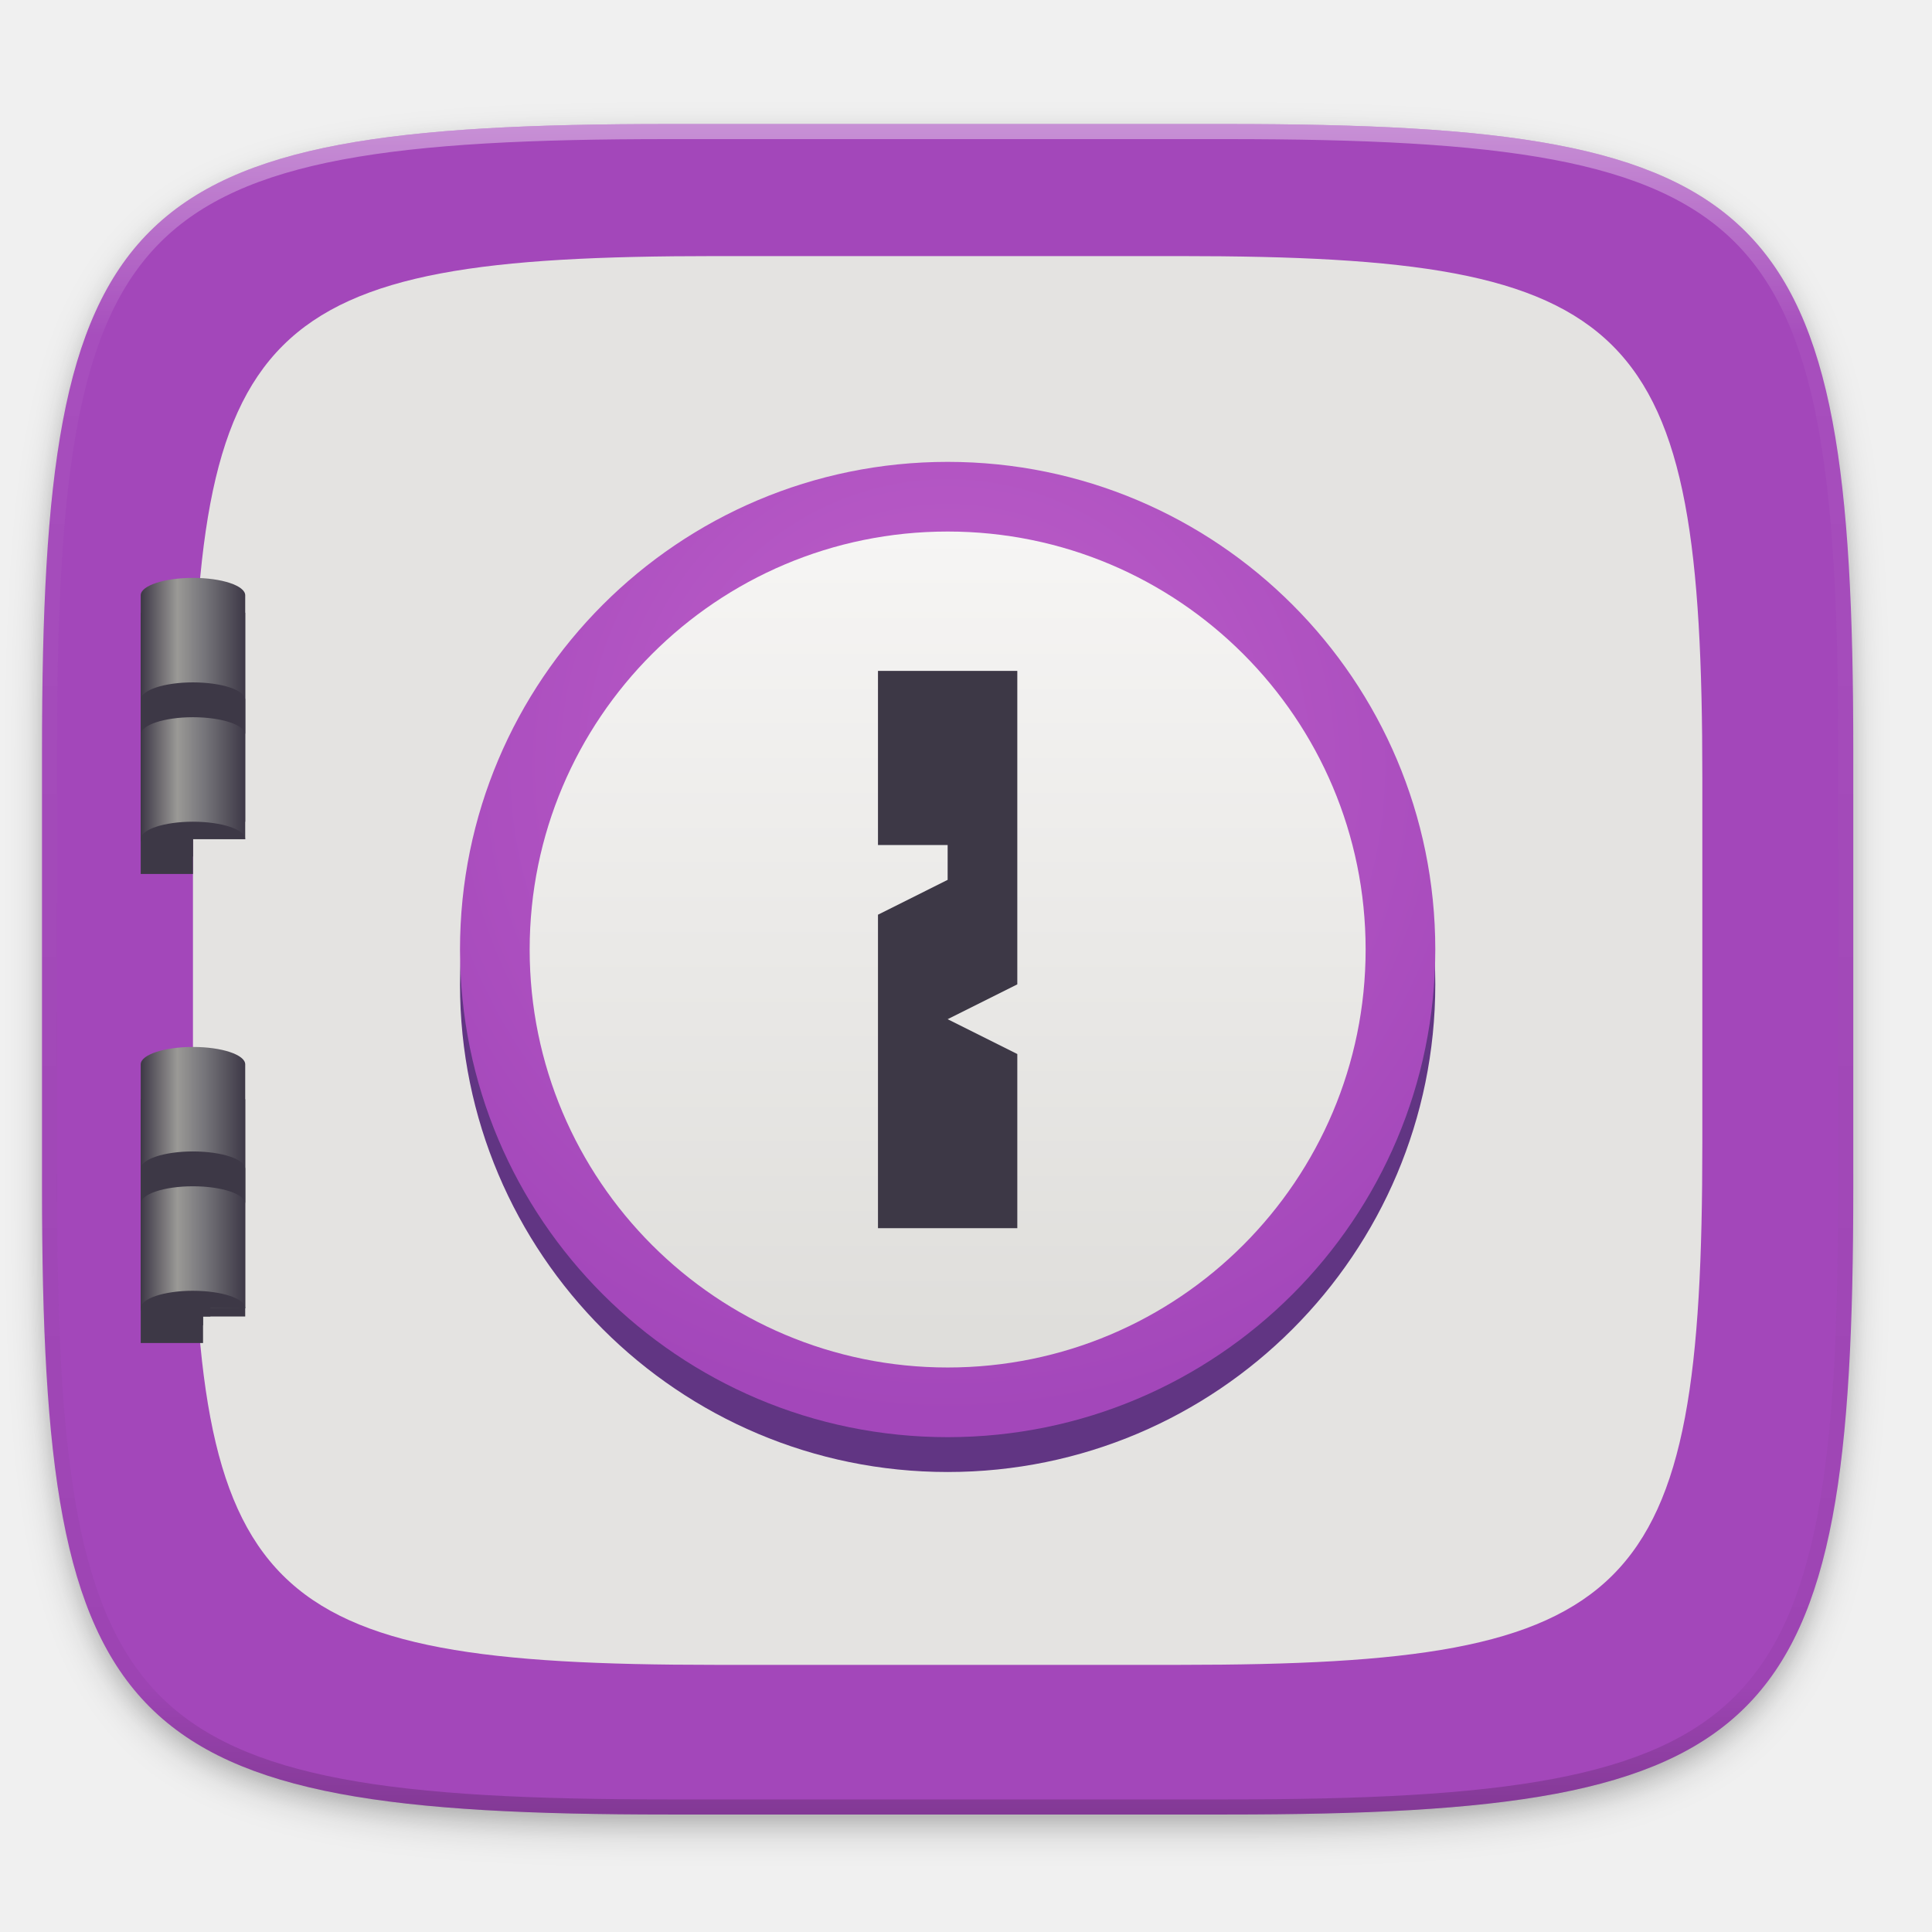
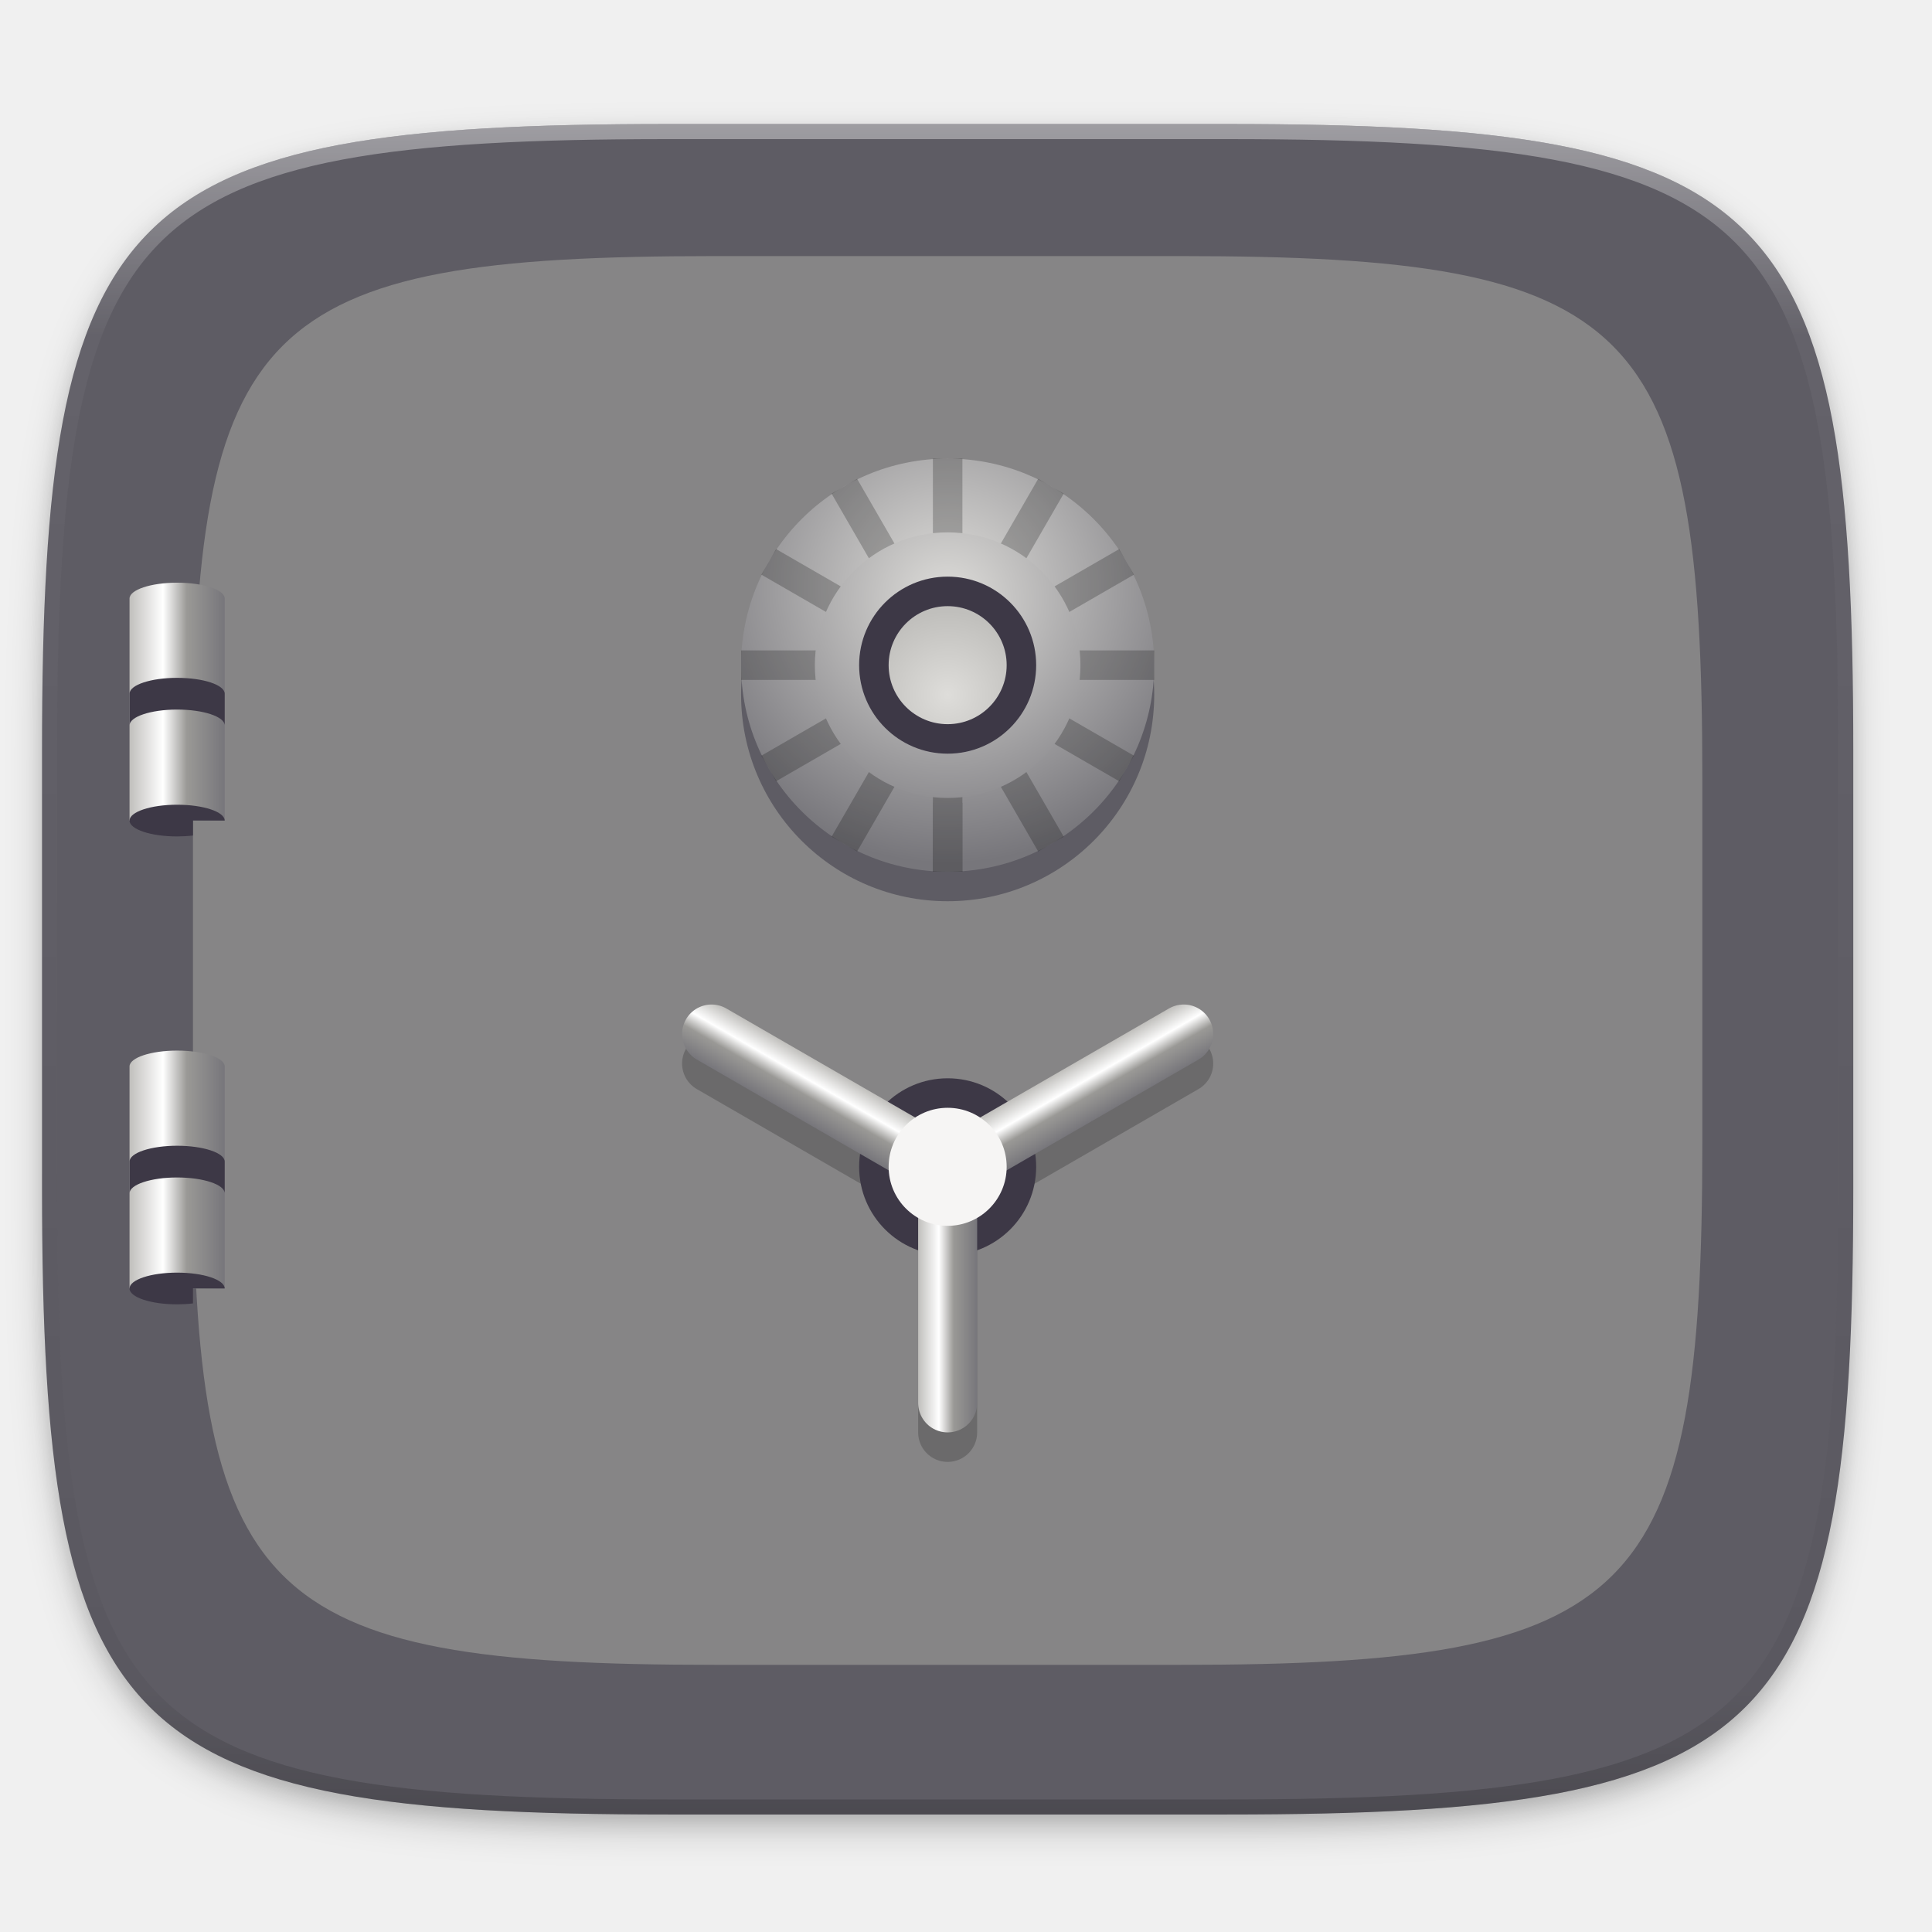
<svg xmlns="http://www.w3.org/2000/svg" xmlns:xlink="http://www.w3.org/1999/xlink" width="256" height="256" id="svg11300" version="1.0" style="display:inline;enable-background:new">
  <defs id="defs3">
    <clipPath clipPathUnits="userSpaceOnUse" id="clipPath9430">
      <path id="path9432" d="m 166.062,-196 h 179.875 C 491.235,-196 512,-175.287 512,-30.125 v 148.25 C 512,263.286 491.235,284 345.938,284 H 166.062 C 20.765,284 0,263.286 0,118.125 V -30.125 C 0,-175.287 20.765,-196 166.062,-196 Z" style="color:#000000;display:inline;overflow:visible;visibility:visible;fill:#ffffff;fill-opacity:1;fill-rule:nonzero;stroke:none;stroke-width:1;marker:none;enable-background:new" />
    </clipPath>
    <clipPath clipPathUnits="userSpaceOnUse" id="clipPath1082">
      <path id="path1084" d="M 361.938,-212 C 507.235,-212 528,-191.287 528,-46.125 V 70.125 C 528,215.286 507.235,236 361.938,236 H 214.062 C 68.765,236 48,215.286 48,70.125 V -46.125 C 48,-191.287 68.765,-212 214.062,-212 Z" style="display:inline;opacity:1;fill:#8c59d9;fill-opacity:1;stroke:none;stroke-width:2;stroke-linecap:round;stroke-linejoin:round;stroke-miterlimit:4;stroke-dasharray:none;stroke-dashoffset:0;stroke-opacity:1;enable-background:new" />
    </clipPath>
    <filter style="color-interpolation-filters:sRGB" id="filter925" x="-0.023" width="1.046" y="-0.025" height="1.05">
      <feGaussianBlur stdDeviation="2.32" id="feGaussianBlur927" />
    </filter>
    <filter style="color-interpolation-filters:sRGB" id="filter931" x="-0.012" width="1.023" y="-0.012" height="1.025">
      <feGaussianBlur stdDeviation="1.16" id="feGaussianBlur933" />
    </filter>
    <linearGradient xlink:href="#linearGradient1013" id="linearGradient1108" x1="296" y1="-212" x2="296" y2="236" gradientUnits="userSpaceOnUse" />
    <linearGradient id="linearGradient1013">
      <stop id="stop1005" offset="0" style="stop-color:#ffffff;stop-opacity:1;" />
      <stop style="stop-color:#ffffff;stop-opacity:0.098" offset="0.125" id="stop1007" />
      <stop style="stop-color:#000000;stop-opacity:0.098" offset="0.925" id="stop1009" />
      <stop id="stop1011" offset="1" style="stop-color:#000000;stop-opacity:0.498" />
    </linearGradient>
    <clipPath clipPathUnits="userSpaceOnUse" id="clipPath1082-3">
      <path id="path1084-6" d="M 361.938,-212 C 507.235,-212 528,-191.287 528,-46.125 V 70.125 C 528,215.286 507.235,236 361.938,236 H 214.062 C 68.765,236 48,215.286 48,70.125 V -46.125 C 48,-191.287 68.765,-212 214.062,-212 Z" style="display:inline;opacity:1;fill:#8c59d9;fill-opacity:1;stroke:none;stroke-width:2;stroke-linecap:round;stroke-linejoin:round;stroke-miterlimit:4;stroke-dasharray:none;stroke-dashoffset:0;stroke-opacity:1;enable-background:new" />
    </clipPath>
    <linearGradient gradientTransform="matrix(0.25,0,0,0.25,149,231)" y2="204" x2="464" y1="204" x1="48" gradientUnits="userSpaceOnUse" id="linearGradient992-3" xlink:href="#linearGradient1206" />
    <linearGradient id="linearGradient1206">
      <stop id="stop1194" offset="0" style="stop-color:#613583;stop-opacity:1" />
      <stop style="stop-color:#c061cb;stop-opacity:1" offset="0.038" id="stop1332" />
      <stop id="stop1334" offset="0.077" style="stop-color:#613583;stop-opacity:1" />
      <stop style="stop-color:#613583;stop-opacity:1" offset="0.923" id="stop1200" />
      <stop id="stop1202" offset="0.962" style="stop-color:#c061cb;stop-opacity:1" />
      <stop id="stop1338" offset="1" style="stop-color:#613583;stop-opacity:1" />
    </linearGradient>
    <linearGradient gradientTransform="matrix(1.023256,0,0,1.142857,-287.7391,-24.96381)" y2="260" x2="108" y1="209.311" x1="51.952" gradientUnits="userSpaceOnUse" id="linearGradient1336-5" xlink:href="#linearGradient1192" />
    <linearGradient id="linearGradient1192">
      <stop id="stop1188" offset="0" style="stop-color:#f6f5f4;stop-opacity:1" />
      <stop id="stop1190" offset="1" style="stop-color:#deddda;stop-opacity:1" />
    </linearGradient>
    <radialGradient xlink:href="#linearGradient1071" id="radialGradient1528-7" gradientUnits="userSpaceOnUse" gradientTransform="matrix(1.555555,0,0,1.555555,116.7682,228.0907)" cx="-223" cy="64" fx="-223" fy="64" r="24" />
    <linearGradient id="linearGradient1071">
      <stop id="stop1067" offset="0" style="stop-color:#c061cb;stop-opacity:1" />
      <stop id="stop1069" offset="1" style="stop-color:#a347ba;stop-opacity:1" />
    </linearGradient>
    <linearGradient y2="199.856" x2="68" y1="199.856" x1="60" gradientTransform="matrix(0.75,0,0,0.7,236.3128,112.1924)" gradientUnits="userSpaceOnUse" id="linearGradient3085-6" xlink:href="#linearGradient1105" />
    <linearGradient id="linearGradient1105">
      <stop id="stop1304" offset="0" style="stop-color:#3d3846;stop-opacity:1" />
      <stop id="stop1306" offset="0.351" style="stop-color:#9a9996;stop-opacity:1" />
      <stop style="stop-color:#77767b;stop-opacity:1" offset="0.602" id="stop1101" />
      <stop id="stop1103" offset="1" style="stop-color:#3d3846;stop-opacity:1" />
    </linearGradient>
    <linearGradient y2="199.856" x2="68" y1="199.856" x1="60" gradientTransform="matrix(0.75,0,0,0.7,236.3128,85.25908)" gradientUnits="userSpaceOnUse" id="linearGradient1187-3" xlink:href="#linearGradient1105" />
    <linearGradient gradientTransform="translate(-10.62051,263.6461)" gradientUnits="userSpaceOnUse" y2="64" x2="-206" y1="64" x1="-254" id="linearGradient1207" xlink:href="#linearGradient1205" />
    <linearGradient id="linearGradient1205">
      <stop id="stop1201" offset="0" style="stop-color:#deddda;stop-opacity:1" />
      <stop id="stop1203" offset="1" style="stop-color:#f6f5f4;stop-opacity:1" />
    </linearGradient>
-     <linearGradient xlink:href="#linearGradient1105" id="linearGradient1759" gradientUnits="userSpaceOnUse" gradientTransform="matrix(0.75,0,0,0.7,236.3128,85.25908)" x1="60" y1="199.856" x2="68" y2="199.856" />
+     <linearGradient y2="204" x2="464" y1="204" x1="48" gradientTransform="matrix(0.2115384,0,0,0.25,9.846169,229)" gradientUnits="userSpaceOnUse" id="linearGradient1094" xlink:href="#linearGradient1319" />
+     <linearGradient id="linearGradient1319">
+       <stop id="stop1307" offset="0" style="stop-color:#3d3846;stop-opacity:1" />
+       <stop style="stop-color:#5e5c64;stop-opacity:1" offset="0.045" id="stop1309" />
+       <stop id="stop1311" offset="0.091" style="stop-color:#3d3846;stop-opacity:1" />
+       <stop style="stop-color:#3d3846;stop-opacity:1" offset="0.909" id="stop1313" />
+       <stop id="stop1315" offset="0.955" style="stop-color:#5e5c64;stop-opacity:1" />
+       <stop id="stop1317" offset="1" style="stop-color:#3d3846;stop-opacity:1" />
+     </linearGradient>
+     <linearGradient y2="289.047" x2="102.222" y1="199.512" x1="83.111" gradientTransform="matrix(0.8372095,0,0,1.228571,-117.5814,-49.11426)" gradientUnits="userSpaceOnUse" id="linearGradient1096" xlink:href="#linearGradient1639" />
+     <linearGradient id="linearGradient1639">
+       <stop id="stop1635" offset="0" style="stop-color:#9a9996;stop-opacity:1" />
+       <stop id="stop1637" offset="1" style="stop-color:#77767b;stop-opacity:1" />
+     </linearGradient>
+     <radialGradient r="24" fy="64" fx="-223" cy="64" cx="-223" gradientTransform="matrix(1.520605,0,0,1.520605,186.9595,-16.10396)" gradientUnits="userSpaceOnUse" id="radialGradient1098" xlink:href="#linearGradient1797" />
+     <linearGradient id="linearGradient1797">
+       <stop id="stop1793" offset="0" style="stop-color:#deddda;stop-opacity:1" />
+       <stop id="stop1795" offset="1" style="stop-color:#77767b;stop-opacity:1" />
+     </linearGradient>
+     <radialGradient r="24" fy="64" fx="-223" cy="64" cx="-223" gradientTransform="matrix(1.466297,0,0,1.466297,173.3827,-12.6283)" gradientUnits="userSpaceOnUse" id="radialGradient1102" xlink:href="#linearGradient1797" />
+     <linearGradient y2="199.856" x2="68" y1="199.856" x1="60" gradientTransform="matrix(0.75,0,0,0.7,-28.99999,113)" gradientUnits="userSpaceOnUse" id="linearGradient1100" xlink:href="#linearGradient3550" />
+     <linearGradient id="linearGradient3550">
+       <stop style="stop-color:#c0bfbc;stop-opacity:1" offset="0" id="stop3542" />
+       <stop style="stop-color:#ffffff;stop-opacity:1" offset="0.351" id="stop3544" />
+       <stop id="stop3546" offset="0.602" style="stop-color:#9a9996;stop-opacity:1" />
+       <stop style="stop-color:#77767b;stop-opacity:1" offset="1" id="stop3548" />
+     </linearGradient>
+     <linearGradient y2="199.856" x2="68" y1="199.856" x1="60" gradientTransform="matrix(0.75,0,0,0.7,-28.99999,80.00003)" gradientUnits="userSpaceOnUse" id="linearGradient1111" xlink:href="#linearGradient3550" />
+     <radialGradient r="12" fy="-64" fx="-236" cy="-64" cx="-236" gradientTransform="matrix(0.9232244,0,0,0.9232244,51.57141,-22.12838)" gradientUnits="userSpaceOnUse" id="radialGradient1476" xlink:href="#linearGradient3051" />
+     <linearGradient id="linearGradient3051">
+       <stop id="stop3047" offset="0" style="stop-color:#deddda;stop-opacity:1" />
+       <stop id="stop3049" offset="1" style="stop-color:#c0bfbc;stop-opacity:1" />
+     </linearGradient>
+     <linearGradient y2="252.218" x2="50.981" y1="248.218" x1="50.981" gradientTransform="rotate(30,58.42331,283.8314)" gradientUnits="userSpaceOnUse" id="linearGradient1028" xlink:href="#linearGradient3550" />
+     <linearGradient y2="252.218" x2="50.981" y1="248.218" x1="50.981" gradientTransform="matrix(-0.8660254,0.5,0.5,0.8660254,-21.74292,8.814535)" gradientUnits="userSpaceOnUse" id="linearGradient1017" xlink:href="#linearGradient3550" />
+     <linearGradient y2="252.218" x2="50.981" y1="248.218" x1="50.981" gradientTransform="matrix(0,1,1,0,-186.2179,202.0192)" gradientUnits="userSpaceOnUse" id="linearGradient1030" xlink:href="#linearGradient3550" />
+     <linearGradient y2="199.856" x2="68" y1="199.856" x1="60" gradientTransform="matrix(0.75,0,0,0.7,-28.99999,80.00003)" gradientUnits="userSpaceOnUse" id="linearGradient1111-3" xlink:href="#linearGradient3550" />
+     <linearGradient xlink:href="#linearGradient3550" id="linearGradient1990" gradientUnits="userSpaceOnUse" gradientTransform="matrix(0.75,0,0,0.7,-28.99999,80.00003)" x1="60" y1="199.856" x2="68" y2="199.856" />
+     <linearGradient y2="252.218" x2="50.981" y1="248.218" x1="50.981" gradientTransform="rotate(30,58.42331,283.8314)" gradientUnits="userSpaceOnUse" id="linearGradient1028-8" xlink:href="#linearGradient3550" />
+     <linearGradient y2="252.218" x2="50.981" y1="248.218" x1="50.981" gradientTransform="matrix(-0.8660254,0.5,0.5,0.8660254,-21.74292,8.814535)" gradientUnits="userSpaceOnUse" id="linearGradient1017-2" xlink:href="#linearGradient3550" />
+     <linearGradient y2="252.218" x2="50.981" y1="248.218" x1="50.981" gradientTransform="matrix(0,1,1,0,-186.2179,202.0192)" gradientUnits="userSpaceOnUse" id="linearGradient1030-3" xlink:href="#linearGradient3550" />
+     <radialGradient r="12" fy="-64" fx="-236" cy="-64" cx="-236" gradientTransform="matrix(0.9232244,0,0,0.9232244,81.55977,-68.14718)" gradientUnits="userSpaceOnUse" id="radialGradient1476-7" xlink:href="#linearGradient3051" />
+     <radialGradient r="24" fy="64" fx="-223" cy="64" cx="-223" gradientTransform="matrix(1.466297,0,0,1.466297,203.3711,33.39051)" gradientUnits="userSpaceOnUse" id="radialGradient1102-2" xlink:href="#linearGradient1797" />
+     <radialGradient r="24" fy="64" fx="-223" cy="64" cx="-223" gradientTransform="matrix(1.520605,0,0,1.520605,216.9479,29.91484)" gradientUnits="userSpaceOnUse" id="radialGradient1098-9" xlink:href="#linearGradient1797" />
  </defs>
  <g style="display:inline" id="layer1" transform="translate(0,-44)">
    <g style="display:inline" id="layer7" />
    <g id="layer8" style="display:inline">
      <g id="layer5" />
      <g id="layer3" style="display:inline" />
      <g id="layer12" />
      <g id="layer4" style="display:inline" />
      <g id="layer2" style="display:inline" />
    </g>
    <g id="layer9" style="display:inline">
      <g id="layer6" style="display:inline">
        <path id="path923" d="m 162.537,62.432 c 72.649,0 83.031,10.357 83.031,82.937 v 58.125 c 0,72.581 -10.383,82.938 -83.031,82.938 h -73.938 c -72.649,0 -83.031,-10.357 -83.031,-82.938 v -58.125 c 0,-72.581 10.383,-82.937 83.031,-82.937 z" style="display:inline;opacity:0.2;fill:#000000;fill-opacity:1;stroke:none;stroke-width:2;stroke-linecap:round;stroke-linejoin:round;stroke-miterlimit:4;stroke-dasharray:none;stroke-dashoffset:0;stroke-opacity:1;filter:url(#filter925);enable-background:new" />
        <path style="display:inline;opacity:0.1;fill:#000000;fill-opacity:1;stroke:none;stroke-width:2;stroke-linecap:round;stroke-linejoin:round;stroke-miterlimit:4;stroke-dasharray:none;stroke-dashoffset:0;stroke-opacity:1;filter:url(#filter931);enable-background:new" d="m 162.537,61.432 c 72.649,0 83.031,10.357 83.031,82.937 v 58.125 c 0,72.581 -10.383,82.938 -83.031,82.938 h -73.938 c -72.649,0 -83.031,-10.357 -83.031,-82.938 v -58.125 c 0,-72.581 10.383,-82.937 83.031,-82.937 z" id="path929" />
      </g>
      <g id="layer10" style="display:inline">
-         <path style="display:inline;opacity:1;fill:#a347ba;fill-opacity:1;stroke:none;stroke-width:2;stroke-linecap:round;stroke-linejoin:round;stroke-miterlimit:4;stroke-dasharray:none;stroke-dashoffset:0;stroke-opacity:1;enable-background:new" d="m 162.537,60.432 c 72.649,0 83.031,10.357 83.031,82.937 v 58.125 c 0,72.581 -10.383,82.938 -83.031,82.938 h -73.938 c -72.649,0 -83.031,-10.357 -83.031,-82.938 v -58.125 c 0,-72.581 10.383,-82.937 83.031,-82.937 z" id="rect877" />
-         <path id="path1745" d="m 156.375,77.933 c 60.541,0 69.193,8.631 69.193,69.115 v 48.438 c 0,60.484 -8.652,69.115 -69.193,69.115 H 94.761 c -60.541,0 -69.193,-8.631 -69.193,-69.115 v -48.438 c 0,-60.484 8.652,-69.115 69.193,-69.115 z" style="display:inline;opacity:1;fill:#e4e3e1;fill-opacity:1;stroke:none;stroke-width:1.667;stroke-linecap:round;stroke-linejoin:round;stroke-miterlimit:4;stroke-dasharray:none;stroke-dashoffset:0;stroke-opacity:1;enable-background:new" />
+         <path style="display:inline;opacity:1;fill:#5e5c64;fill-opacity:1;stroke:none;stroke-width:2;stroke-linecap:round;stroke-linejoin:round;stroke-miterlimit:4;stroke-dasharray:none;stroke-dashoffset:0;stroke-opacity:1;enable-background:new" d="m 162.537,60.432 c 72.649,0 83.031,10.357 83.031,82.937 v 58.125 c 0,72.581 -10.383,82.938 -83.031,82.938 h -73.938 c -72.649,0 -83.031,-10.357 -83.031,-82.938 v -58.125 c 0,-72.581 10.383,-82.937 83.031,-82.937 z" id="rect877" />
+         <path id="path1745" d="m 156.375,77.933 c 60.541,0 69.193,8.631 69.193,69.115 v 48.438 c 0,60.484 -8.652,69.115 -69.193,69.115 H 94.761 c -60.541,0 -69.193,-8.631 -69.193,-69.115 v -48.438 c 0,-60.484 8.652,-69.115 69.193,-69.115 z" style="display:inline;opacity:1;fill:#868586;fill-opacity:1;stroke:none;stroke-width:1.667;stroke-linecap:round;stroke-linejoin:round;stroke-miterlimit:4;stroke-dasharray:none;stroke-dashoffset:0;stroke-opacity:1;enable-background:new" />
+         <g id="g2175" transform="translate(-1.665524,-0.2740291)">
+           <g id="g1125" style="display:inline;opacity:0.2;enable-background:new" transform="matrix(1.955063,0,0,1.955063,2.109482,-284.0175)">
+             <path style="fill:none;stroke:#000000;stroke-width:4;stroke-linecap:round;stroke-linejoin:miter;stroke-miterlimit:4;stroke-dasharray:none;stroke-opacity:1" d="M 63.588,249 48,240" id="path1111" />
+             <path id="path1113" d="M 64.412,249 80,240" style="fill:none;stroke:#000000;stroke-width:4;stroke-linecap:round;stroke-linejoin:miter;stroke-miterlimit:4;stroke-dasharray:none;stroke-opacity:1" />
+             <path id="path1115" d="M 64,265 V 248" style="fill:none;stroke:#000000;stroke-width:4;stroke-linecap:round;stroke-linejoin:miter;stroke-miterlimit:4;stroke-dasharray:none;stroke-opacity:1" />
+           </g>
+           <circle r="11.73" cy="-127.234" cx="-198.883" id="circle1627" style="display:inline;opacity:1;vector-effect:none;fill:#3d3846;fill-opacity:1;stroke:none;stroke-width:15.641;stroke-linecap:round;stroke-linejoin:round;stroke-miterlimit:4;stroke-dasharray:none;stroke-dashoffset:0;stroke-opacity:1;enable-background:new" transform="matrix(0,-1,-1,0,0,0)" />
+           <circle style="display:inline;opacity:1;vector-effect:none;fill:#5e5c64;fill-opacity:1;stroke:none;stroke-width:15.641;stroke-linecap:round;stroke-linejoin:round;stroke-miterlimit:4;stroke-dasharray:none;stroke-dashoffset:0;stroke-opacity:1;enable-background:new" id="circle1137" cx="-136.321" cy="127.234" r="27.371" transform="rotate(-90)" />
+           <circle transform="rotate(-90)" r="27.371" cy="127.234" cx="-132.411" id="circle1040" style="display:inline;opacity:1;vector-effect:none;fill:url(#radialGradient1098-9);fill-opacity:1;stroke:none;stroke-width:15.641;stroke-linecap:round;stroke-linejoin:round;stroke-miterlimit:4;stroke-dasharray:none;stroke-dashoffset:0;stroke-opacity:1;enable-background:new" />
+           <g transform="matrix(1.368541,0,0,1.368541,39.64692,-185.0904)" style="display:inline;opacity:0.222;stroke-width:1.587;enable-background:new" id="g1072">
+             <path id="path1044" d="M 64,245.333 V 252" style="fill:none;stroke:#000000;stroke-width:2.857;stroke-linecap:butt;stroke-linejoin:miter;stroke-miterlimit:4;stroke-dasharray:none;stroke-opacity:1" />
+             <path style="fill:none;stroke:#000000;stroke-width:2.857;stroke-linecap:butt;stroke-linejoin:miter;stroke-miterlimit:4;stroke-dasharray:none;stroke-opacity:1" d="M 64,212 V 252" id="path1048" />
+             <path id="path1464" d="m 54,214.679 20,34.641" style="fill:none;stroke:#000000;stroke-width:2.857;stroke-linecap:butt;stroke-linejoin:miter;stroke-miterlimit:4;stroke-dasharray:none;stroke-opacity:1" />
+             <path style="fill:none;stroke:#000000;stroke-width:2.857;stroke-linecap:butt;stroke-linejoin:miter;stroke-miterlimit:4;stroke-dasharray:none;stroke-opacity:1" d="m 46.679,222 34.641,20" id="path1466" />
+             <path id="path1468" d="M 44,232 H 84" style="fill:none;stroke:#000000;stroke-width:2.857;stroke-linecap:butt;stroke-linejoin:miter;stroke-miterlimit:4;stroke-dasharray:none;stroke-opacity:1" />
+             <path id="path1470" d="M 46.679,242 81.321,222" style="fill:none;stroke:#000000;stroke-width:2.857;stroke-linecap:butt;stroke-linejoin:miter;stroke-miterlimit:4;stroke-dasharray:none;stroke-opacity:1" />
+             <path style="fill:none;stroke:#000000;stroke-width:2.857;stroke-linecap:butt;stroke-linejoin:miter;stroke-miterlimit:4;stroke-dasharray:none;stroke-opacity:1" d="M 54,249.321 74,214.679" id="path1472" />
+           </g>
+           <circle style="display:inline;opacity:1;vector-effect:none;fill:url(#radialGradient1102-2);fill-opacity:1;stroke:none;stroke-width:15.641;stroke-linecap:round;stroke-linejoin:round;stroke-miterlimit:4;stroke-dasharray:none;stroke-dashoffset:0;stroke-opacity:1;enable-background:new" id="circle1076" cx="-132.411" cy="127.234" r="17.596" transform="rotate(-90)" />
+           <circle transform="matrix(0,-1,-1,0,0,0)" style="display:inline;opacity:1;vector-effect:none;fill:#3d3846;fill-opacity:1;stroke:none;stroke-width:15.641;stroke-linecap:round;stroke-linejoin:round;stroke-miterlimit:4;stroke-dasharray:none;stroke-dashoffset:0;stroke-opacity:1;enable-background:new" id="circle1080" cx="-132.411" cy="-127.234" r="11.73" />
+           <circle r="7.82" cy="-127.234" cx="-132.411" id="circle1474" style="display:inline;opacity:1;vector-effect:none;fill:url(#radialGradient1476-7);fill-opacity:1;stroke:none;stroke-width:15.641;stroke-linecap:round;stroke-linejoin:round;stroke-miterlimit:4;stroke-dasharray:none;stroke-dashoffset:0;stroke-opacity:1;enable-background:new" transform="matrix(0,-1,-1,0,0,0)" />
+           <g transform="matrix(1.955063,0,0,1.955063,2.109482,-285.9725)" id="g1085" style="display:inline;enable-background:new">
+             <path style="fill:none;stroke:url(#linearGradient1028-8);stroke-width:4;stroke-linecap:round;stroke-linejoin:miter;stroke-opacity:1" d="M 63.588,248 48,239" id="path1021" />
+             <path id="path1011" d="M 64.412,248 80,239" style="fill:none;stroke:url(#linearGradient1017-2);stroke-width:4;stroke-linecap:round;stroke-linejoin:miter;stroke-opacity:1" />
+             <path id="path1496" d="M 64,264 V 247" style="fill:none;stroke:url(#linearGradient1030-3);stroke-width:4;stroke-linecap:round;stroke-linejoin:miter;stroke-opacity:1" />
+           </g>
+           <circle transform="matrix(0,-1,-1,0,0,0)" style="display:inline;opacity:1;vector-effect:none;fill:#f6f5f4;fill-opacity:1;stroke:none;stroke-width:15.641;stroke-linecap:round;stroke-linejoin:round;stroke-miterlimit:4;stroke-dasharray:none;stroke-dashoffset:0;stroke-opacity:1;enable-background:new" id="circle1048" cx="-198.883" cy="-127.234" r="7.82" />
+         </g>
      </g>
      <g id="layer13" style="display:inline" />
      <g id="layer11" style="display:inline">
        <path id="path1068" d="M 361.938,-212 C 507.235,-212 528,-191.287 528,-46.125 V 70.125 C 528,215.286 507.235,236 361.938,236 H 214.062 C 68.765,236 48,215.286 48,70.125 V -46.125 C 48,-191.287 68.765,-212 214.062,-212 Z" style="display:inline;opacity:0.4;fill:none;fill-opacity:1;stroke:url(#linearGradient1108);stroke-width:8;stroke-linecap:round;stroke-linejoin:round;stroke-miterlimit:4;stroke-dasharray:none;stroke-dashoffset:0;stroke-opacity:1;enable-background:new" clip-path="url(#clipPath1082-3)" transform="matrix(0.5,0,0,0.5,-18.432,166.432)" />
      </g>
    </g>
  </g>
  <g transform="matrix(2.307692,0,0,2.307692,-286.6923,-415.6153)" style="display:inline;enable-background:new" id="layer1-3">
    <g style="display:inline" id="layer9-6">
      <g transform="translate(-149,-6.000015)" id="g1045">
        <g transform="translate(149,6.000031)" style="display:inline;enable-background:new" id="g3683-2" />
-         <circle transform="rotate(-90)" r="28" cy="327.646" cx="-242.621" id="circle1197" style="display:inline;opacity:1;vector-effect:none;fill:#613583;fill-opacity:1;stroke:none;stroke-width:9.333;stroke-linecap:round;stroke-linejoin:round;stroke-miterlimit:4;stroke-dasharray:none;stroke-dashoffset:0;stroke-opacity:1;enable-background:new" />
-         <circle style="display:inline;opacity:1;vector-effect:none;fill:url(#radialGradient1528-7);fill-opacity:1;stroke:none;stroke-width:9.333;stroke-linecap:round;stroke-linejoin:round;stroke-miterlimit:4;stroke-dasharray:none;stroke-dashoffset:0;stroke-opacity:1;enable-background:new" id="path2947-0" cx="-240.62" cy="327.646" r="28" transform="rotate(-90)" />
        <g id="g1757" transform="translate(0,-0.5052214)">
-           <g id="g2572" transform="translate(0,2.527972)">
-             <path id="rect1195-2" transform="matrix(0.4333333,0,0,0.4333333,273.2333,186.6052)" d="M 18.645,75.355 V 109.971 h 6.924 v -6.924 h 6.922 V 75.355 Z" style="display:inline;opacity:1;vector-effect:none;fill:#3d3846;fill-opacity:1;stroke:none;stroke-width:4.777;stroke-linecap:butt;stroke-linejoin:round;stroke-miterlimit:4;stroke-dasharray:none;stroke-dashoffset:0;stroke-opacity:1;enable-background:new" />
-             <path id="rect3083-4-1" d="m 281.313,247.192 v 14 h 3.579 v -1.523 h 2.421 V 247.192 Z" style="display:inline;opacity:1;vector-effect:none;fill:#3d3846;fill-opacity:1;stroke:none;stroke-width:2;stroke-linecap:butt;stroke-linejoin:round;stroke-miterlimit:4;stroke-dasharray:none;stroke-dashoffset:0;stroke-opacity:1;enable-background:new" />
-             <path style="display:inline;opacity:1;vector-effect:none;fill:url(#linearGradient3085-6);fill-opacity:1;stroke:none;stroke-width:2;stroke-linecap:butt;stroke-linejoin:round;stroke-miterlimit:4;stroke-dasharray:none;stroke-dashoffset:0;stroke-opacity:1;enable-background:new" d="m 284.313,244.192 a 3,1 0 0 0 -3,1 v 14 h 6 v -14 a 3,1 0 0 0 -3,-1 z" id="rect3083-9" />
-             <path id="path1147-3" d="m 284.313,258.192 a 3,1 0 0 0 -3,1 3,1 0 0 0 3,1 3,1 0 0 0 0.579,-0.019 v -0.504 h 0.421 v -0.476 h 2 a 3,1 0 0 0 -2.999,-1 z" style="display:inline;opacity:1;vector-effect:none;fill:#3d3846;fill-opacity:1;stroke:none;stroke-width:6.532;stroke-linecap:round;stroke-linejoin:round;stroke-miterlimit:4;stroke-dasharray:none;stroke-dashoffset:0;stroke-opacity:1;marker:none;marker-start:none;marker-mid:none;marker-end:none;paint-order:normal;enable-background:new" />
-             <path style="display:inline;opacity:1;vector-effect:none;fill:#3d3846;fill-opacity:1;stroke:none;stroke-width:8;stroke-linecap:round;stroke-linejoin:round;stroke-miterlimit:4;stroke-dasharray:none;stroke-dashoffset:0;stroke-opacity:1;marker:none;marker-start:none;marker-mid:none;marker-end:none;paint-order:normal;enable-background:new" d="m 284.313,250.192 c -1.657,0 -3,0.448 -3,1 v 2 c 0,-0.552 1.343,-1 3,-1 1.657,0 3,0.448 3,1 v -2 c 0,-0.552 -1.343,-1 -3,-1 z m 1.197,2.916 c -0.019,0.003 -0.038,0.005 -0.057,0.008 0.019,-0.003 0.037,-0.005 0.057,-0.008 z" id="path1162-6" />
-             <path id="path1181-0" d="m 284.313,217.259 a 3,1 0 0 0 -3,1 v 14 h 6 v -14 a 3,1 0 0 0 -3,-1 z" style="display:inline;opacity:1;vector-effect:none;fill:url(#linearGradient1759);fill-opacity:1;stroke:none;stroke-width:2;stroke-linecap:butt;stroke-linejoin:round;stroke-miterlimit:4;stroke-dasharray:none;stroke-dashoffset:0;stroke-opacity:1;enable-background:new" />
-             <path id="path1183-6" transform="matrix(0.4333333,0,0,0.4333333,273.2333,186.6052)" d="m 25.568,103.047 a 6.923,2.308 0 0 0 -6.924,2.309 6.923,2.308 0 0 0 6.924,2.307 v -2.307 H 27.875 32.49 a 6.923,2.308 0 0 0 -6.922,-2.309 z" style="display:inline;opacity:1;vector-effect:none;fill:#3d3846;fill-opacity:1;stroke:none;stroke-width:15.074;stroke-linecap:round;stroke-linejoin:round;stroke-miterlimit:4;stroke-dasharray:none;stroke-dashoffset:0;stroke-opacity:1;marker:none;marker-start:none;marker-mid:none;marker-end:none;paint-order:normal;enable-background:new" />
-             <path id="path1185-2" d="m 284.313,223.259 c -1.657,0 -3,0.448 -3,1 v 2 c 0,-0.552 1.343,-1 3,-1 1.657,0 3,0.448 3,1 v -2 c 0,-0.552 -1.343,-1 -3,-1 z m 1.197,2.916 c -0.019,0.003 -0.038,0.005 -0.057,0.008 0.019,-0.003 0.037,-0.005 0.057,-0.008 z" style="display:inline;opacity:1;vector-effect:none;fill:#3d3846;fill-opacity:1;stroke:none;stroke-width:8;stroke-linecap:round;stroke-linejoin:round;stroke-miterlimit:4;stroke-dasharray:none;stroke-dashoffset:0;stroke-opacity:1;marker:none;marker-start:none;marker-mid:none;marker-end:none;paint-order:normal;enable-background:new" />
+           <g transform="matrix(0.4333333,0,0,0.4333333,216.3356,129.1334)" style="display:inline;enable-background:new" id="layer1-36">
+             <g style="display:inline" id="layer9-7">
+               <g id="g1074" style="display:inline;opacity:0.222;stroke-width:1.429;enable-background:new" transform="matrix(0.6999983,0,0,0.6999983,19.20012,51.60042)" />
+               <g style="display:inline;enable-background:new" transform="matrix(2.101496,0,0,2.101496,114.8424,-235.6812)" id="g1300-1">
+                 <path style="display:inline;opacity:1;vector-effect:none;fill:url(#linearGradient1111-3);fill-opacity:1;stroke:none;stroke-width:2;stroke-linecap:butt;stroke-linejoin:round;stroke-miterlimit:4;stroke-dasharray:none;stroke-dashoffset:0;stroke-opacity:1;enable-background:new" d="m 19,212 a 3,1 0 0 0 -3,1 v 14 h 6 v -14 a 3,1 0 0 0 -3,-1 z" id="path1086-2" />
+                 <path style="display:inline;opacity:1;vector-effect:none;fill:#3d3846;fill-opacity:1;stroke:none;stroke-width:6.532;stroke-linecap:round;stroke-linejoin:round;stroke-miterlimit:4;stroke-dasharray:none;stroke-dashoffset:0;stroke-opacity:1;marker:none;marker-start:none;marker-mid:none;marker-end:none;paint-order:normal;enable-background:new" d="m 19,226 a 3,1 0 0 0 -3,1 3,1 0 0 0 3,1 3,1 0 0 0 1,-0.059 v -0.941 h 2 a 3,1 0 0 0 -3,-1 z" id="path1088-7" />
+                 <path style="display:inline;opacity:1;vector-effect:none;fill:#3d3846;fill-opacity:1;stroke:none;stroke-width:8;stroke-linecap:round;stroke-linejoin:round;stroke-miterlimit:4;stroke-dasharray:none;stroke-dashoffset:0;stroke-opacity:1;marker:none;marker-start:none;marker-mid:none;marker-end:none;paint-order:normal;enable-background:new" d="m 19,218 c -1.657,0 -3,0.448 -3,1 v 2 c 0,-0.552 1.343,-1 3,-1 1.657,0 3,0.448 3,1 v -2 c 0,-0.552 -1.343,-1 -3,-1 z m 1.197,2.916 c -0.019,0.003 -0.038,0.005 -0.057,0.008 0.019,-0.003 0.037,-0.005 0.057,-0.008 z" id="path1090-0" />
+               </g>
+               <g id="g1988" transform="matrix(2.101496,0,0,2.101496,114.8424,-173.6812)" style="display:inline;enable-background:new">
+                 <path id="path1982" d="m 19,212 a 3,1 0 0 0 -3,1 v 14 h 6 v -14 a 3,1 0 0 0 -3,-1 z" style="display:inline;opacity:1;vector-effect:none;fill:url(#linearGradient1990);fill-opacity:1;stroke:none;stroke-width:2;stroke-linecap:butt;stroke-linejoin:round;stroke-miterlimit:4;stroke-dasharray:none;stroke-dashoffset:0;stroke-opacity:1;enable-background:new" />
+                 <path id="path1984" d="m 19,226 a 3,1 0 0 0 -3,1 3,1 0 0 0 3,1 3,1 0 0 0 1,-0.059 v -0.941 h 2 a 3,1 0 0 0 -3,-1 z" style="display:inline;opacity:1;vector-effect:none;fill:#3d3846;fill-opacity:1;stroke:none;stroke-width:6.532;stroke-linecap:round;stroke-linejoin:round;stroke-miterlimit:4;stroke-dasharray:none;stroke-dashoffset:0;stroke-opacity:1;marker:none;marker-start:none;marker-mid:none;marker-end:none;paint-order:normal;enable-background:new" />
+                 <path id="path1986" d="m 19,218 c -1.657,0 -3,0.448 -3,1 v 2 c 0,-0.552 1.343,-1 3,-1 1.657,0 3,0.448 3,1 v -2 c 0,-0.552 -1.343,-1 -3,-1 z m 1.197,2.916 c -0.019,0.003 -0.038,0.005 -0.057,0.008 0.019,-0.003 0.037,-0.005 0.057,-0.008 z" style="display:inline;opacity:1;vector-effect:none;fill:#3d3846;fill-opacity:1;stroke:none;stroke-width:8;stroke-linecap:round;stroke-linejoin:round;stroke-miterlimit:4;stroke-dasharray:none;stroke-dashoffset:0;stroke-opacity:1;marker:none;marker-start:none;marker-mid:none;marker-end:none;paint-order:normal;enable-background:new" />
+               </g>
+             </g>
          </g>
        </g>
-         <circle r="24" cy="327.646" cx="-240.62" id="circle1121" style="display:inline;opacity:1;vector-effect:none;fill:url(#linearGradient1207);fill-opacity:1;stroke:none;stroke-width:8;stroke-linecap:round;stroke-linejoin:round;stroke-miterlimit:4;stroke-dasharray:none;stroke-dashoffset:0;stroke-opacity:1;enable-background:new" transform="rotate(-90)" />
-         <path style="display:inline;opacity:1;vector-effect:none;fill:#3d3846;fill-opacity:1;stroke:none;stroke-width:1.06;stroke-linecap:round;stroke-linejoin:round;stroke-miterlimit:4;stroke-dasharray:none;stroke-dashoffset:0;stroke-opacity:1;enable-background:new" d="m 331.646,224.621 h -8 v 10 l 4,1e-5 v 2 l -4,2 v 18 h 8 v -10 l -4,-2 4,-2 z" id="rect1125" />
      </g>
    </g>
  </g>
</svg>
